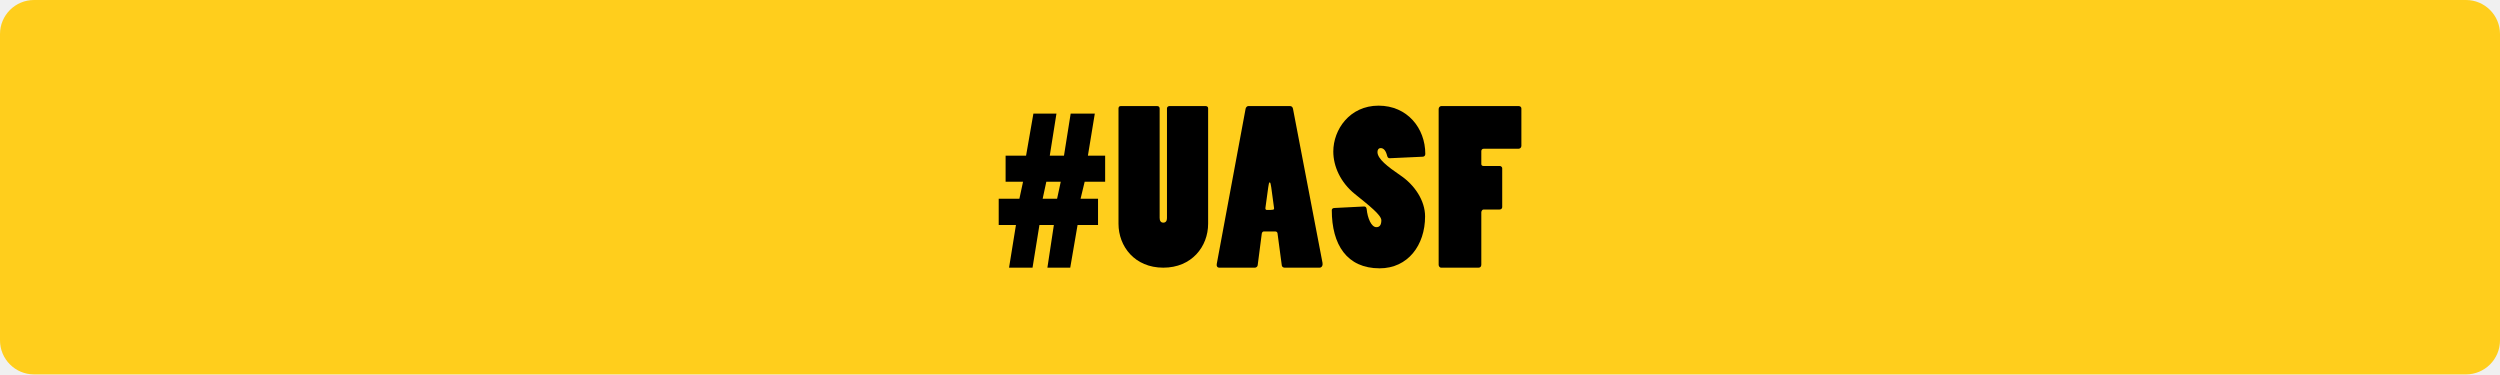
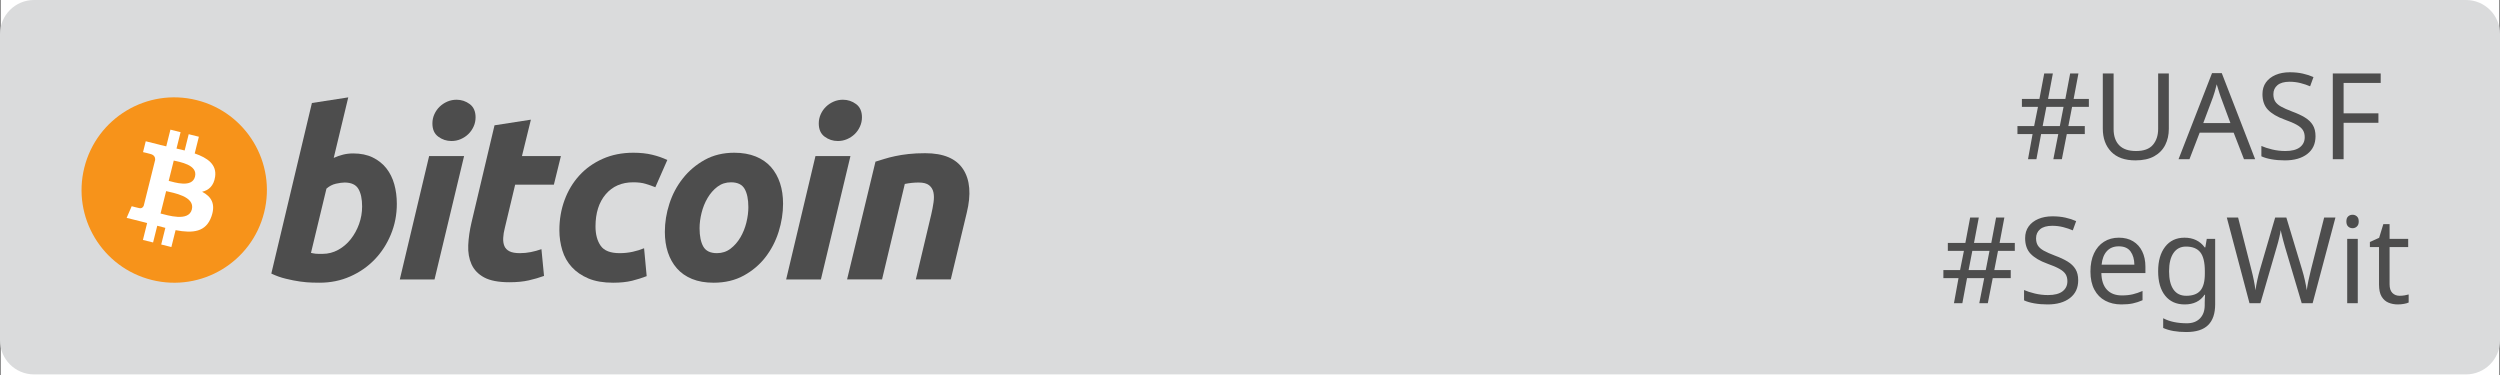
<svg xmlns="http://www.w3.org/2000/svg" version="1.1" id="Layer_1" x="0px" y="0px" width="5288.383px" height="792px" viewBox="0 0 5288.383 792" enable-background="new 0 0 5288.383 792" xml:space="preserve">
-   <path fill="#FFCE1C" d="M5288.383,720c0,39.765-32.235,72-72,72H72c-39.765,0-72-32.235-72-72V72C0,32.235,32.235,0,72,0h5144.383  c39.765,0,72,32.235,72,72V720z" />
-   <g enable-background="new    ">
-     <path d="M2134.498,566.222l14.584-90.238h-36.46v-55.602h43.752l7.748-36.003h-36.916v-55.146h43.296l15.496-88.871h48.765   l-14.128,88.871h30.08l14.128-88.871h51.044l-14.584,88.871h36.46v55.146h-43.296l-8.659,36.003h36.916v55.602h-43.296   l-15.495,90.238h-48.31l13.672-90.238h-30.535l-14.584,90.238H2134.498z M2236.13,420.382l7.748-36.003h-30.535l-7.748,36.003   H2236.13z" />
-     <path d="M2448.051,224.41c2.734,0,5.013,1.823,5.013,5.014v231.52c0,5.925,2.279,10.026,7.748,10.026   c5.469,0,7.748-4.102,7.748-9.57V228.967c0-2.278,2.279-4.558,5.013-4.558h77.022c2.278,0,5.013,1.367,5.013,4.558v244.282   c0,48.31-34.637,92.973-94.796,92.973c-60.614,0-94.796-45.119-94.796-92.973V229.423c0-3.19,1.823-5.014,4.558-5.014H2448.051z" />
-     <path d="M2729.249,224.41c3.19,0,5.47,2.734,5.925,5.925l62.438,325.861c0.911,5.013-1.367,10.026-6.381,10.026H2717.4   c-2.735,0-5.47-1.823-5.925-4.558l-9.115-68.362c-0.456-2.278-2.279-3.646-4.558-3.646h-24.61c-1.823,0-3.646,1.823-4.102,4.558   l-8.659,66.995c-0.456,3.19-3.646,5.014-5.925,5.014h-75.199c-4.102,0-6.38-3.19-5.469-7.748l61.07-328.594   c0.456-2.279,2.734-5.47,5.469-5.47H2729.249z M2689.144,396.228c-0.911-6.381-1.823-10.482-3.19-10.482s-2.278,3.19-3.19,10.482   l-5.925,43.295c-0.455,2.278,0.456,4.558,2.735,4.558c14.584,0,15.951,0,15.495-4.102L2689.144,396.228z" />
-     <path d="M2939.805,334.702c-2.735,0-4.558-1.367-5.47-5.014c-2.734-10.938-7.292-16.407-13.672-16.407   c-4.558,0-6.837,3.646-6.837,8.204c0,14.584,21.421,30.991,48.766,49.677c29.624,20.053,51.955,52.867,51.955,86.591   c0,61.07-36.46,109.836-96.163,109.836c-69.273,0-101.176-50.133-101.176-123.053c0-2.278,1.822-4.557,5.469-4.557l62.894-3.19   c3.19,0,5.013,1.823,5.469,5.925c1.823,18.229,9.57,37.827,20.509,37.827c6.381,0,10.482-4.102,10.482-14.584   c0-10.938-25.522-30.991-56.058-55.602c-30.535-24.61-45.575-58.792-45.575-89.783c0-46.486,34.638-97.074,95.708-97.074   s98.897,47.854,98.897,102.088c0,3.19-1.823,5.925-5.469,5.925L2939.805,334.702z" />
-     <path d="M3043.258,230.791c0-3.19,2.278-6.381,5.469-6.381h164.069c3.19,0,5.47,2.279,5.47,5.014v79.301   c0,3.189-2.734,5.924-5.925,5.924h-73.832c-2.734,0-5.013,1.823-5.013,5.014v27.345c0,2.279,1.367,4.103,4.558,4.103h34.637   c2.278,0,5.014,2.278,5.014,4.557v82.491c0,2.734-2.279,5.013-5.47,5.013h-34.181c-2.279,0-4.558,3.19-4.558,5.925v110.747   c0,4.103-2.279,6.381-5.925,6.381h-79.301c-2.278,0-5.013-2.734-5.013-5.925V230.791z" />
+   <rect y="-308.997" fill="#FFFFFF" stroke="#000000" stroke-width="1.824" stroke-miterlimit="10" width="5288.383" height="1427.714" />
+   <path fill="#DADBDC" d="M5288.383,720c0,39.765-32.235,72-72,72H72c-39.765,0-72-32.235-72-72V72C0,32.235,32.235,0,72,0h5144.383  c39.765,0,72,32.235,72,72V720z" />
+   <text transform="matrix(1 0 0 1 4261.277 336.7151)">
+     <tspan x="0" y="0" fill="#4D4D4D" font-family="'Ubuntu-Bold'" font-size="253.93">#UASF </tspan>
+     <tspan x="-156.676" y="304.716" fill="#4D4D4D" font-family="'Ubuntu-Bold'" font-size="253.93">#SegWit</tspan>
+   </text>
+   <g transform="translate(-289.6074,-317.5047)">
+     <path fill="#F7931A" d="M848.354,766.946c-26.19,105.048-132.586,168.979-237.646,142.783   C505.69,883.538,441.76,777.136,467.962,672.094c26.178-105.06,132.574-168.997,237.603-142.807   C810.619,555.477,874.544,661.892,848.354,766.946L848.354,766.946z" />
+     <path fill="#FFFFFF" d="M744.611,691.575c3.903-26.092-15.963-40.118-43.127-49.475l8.812-35.345l-21.514-5.362l-8.579,34.413   c-5.656-1.409-11.465-2.739-17.237-4.057l8.64-34.64l-21.502-5.362l-8.818,35.332c-4.682-1.066-9.277-2.12-13.738-3.229l0.025-0.11   l-29.671-7.409l-5.723,22.979c0,0,15.963,3.658,15.626,3.885c8.714,2.175,10.288,7.941,10.025,12.513l-10.037,40.265   c0.6,0.153,1.379,0.374,2.237,0.717c-0.717-0.178-1.483-0.374-2.273-0.564l-14.069,56.406c-1.066,2.647-3.768,6.618-9.86,5.111   c0.214,0.312-15.638-3.903-15.638-3.903l-10.681,24.628l27.998,6.979c5.209,1.305,10.313,2.672,15.338,3.958l-8.904,35.749   l21.49,5.362l8.818-35.369c5.87,1.593,11.569,3.064,17.145,4.449l-8.787,35.204l21.514,5.362l8.904-35.682   c36.687,6.943,64.274,4.142,75.886-29.039c9.357-26.717-0.466-42.128-19.768-52.178   C731.197,719.921,741.786,710.675,744.611,691.575L744.611,691.575z M695.454,760.506c-6.649,26.717-51.632,12.274-66.216,8.652   l11.814-47.361C655.636,725.436,702.403,732.643,695.454,760.506L695.454,760.506z M702.109,691.189   c-6.066,24.303-43.507,11.955-55.652,8.928l10.711-42.956C669.313,660.188,708.427,665.838,702.109,691.189z" />
+     <path fill="#4D4D4D" d="M1036.721,642.062c15.901,0,29.64,2.849,41.185,8.444c11.6,5.65,21.171,13.26,28.849,22.832   c7.574,9.621,13.211,20.865,16.851,33.752c3.615,12.923,5.429,26.815,5.429,41.687c0,22.844-4.185,44.426-12.635,64.77   c-8.45,20.375-19.915,38.047-34.499,53.121c-14.572,15.056-31.779,26.925-51.62,35.694c-19.811,8.775-41.35,13.162-64.476,13.162   c-2.99,0-8.248-0.086-15.675-0.239c-7.427-0.153-15.963-0.919-25.522-2.212c-9.621-1.342-19.793-3.327-30.535-5.987   c-10.736-2.61-20.932-6.269-30.535-10.914L949.4,535.397l76.903-11.918L995.56,651.506c6.581-2.966,13.211-5.264,19.829-6.937   C1022.013,642.921,1029.122,642.063,1036.721,642.062L1036.721,642.062z M972.214,854.517c11.581,0,22.495-2.849,32.747-8.444   c10.282-5.601,19.155-13.162,26.588-22.581c7.433-9.461,13.316-20.117,17.605-32.024c4.289-11.906,6.458-24.327,6.458-37.251   c0-15.877-2.653-28.261-7.942-37.214c-5.288-8.916-15.074-13.401-29.284-13.401c-4.657,0-10.656,0.888-18.095,2.476   c-7.464,1.685-14.143,5.184-20.13,10.448l-32.734,135.962c1.973,0.349,3.719,0.68,5.209,0.993c1.458,0.337,3.07,0.576,4.675,0.742   c1.697,0.19,3.64,0.288,5.987,0.288C965.645,854.511,968.58,854.517,972.214,854.517L972.214,854.517z" />
+     <path fill="#4D4D4D" d="M1208.787,908.619h-73.453l62.031-261.023h73.956L1208.787,908.619z M1244.531,615.793   c-10.252,0-19.547-3.052-27.796-9.167c-8.315-6.079-12.433-15.436-12.433-28.047c0-6.937,1.409-13.444,4.204-19.584   c2.837-6.128,6.544-11.404,11.189-15.889c4.639-4.449,10.013-8.003,16.116-10.681c6.14-2.635,12.672-3.952,19.633-3.952   c10.245,0,19.492,3.052,27.771,9.167c8.248,6.146,12.396,15.503,12.396,28.047c0,6.961-1.403,13.493-4.222,19.621   c-2.8,6.128-6.508,11.404-11.152,15.889c-4.602,4.455-10.025,7.997-16.116,10.65   C1257.975,614.524,1251.467,615.793,1244.531,615.793L1244.531,615.793z" />
+     <path fill="#4D4D4D" d="M1335.693,582.562l76.934-11.918l-18.892,76.94h82.394l-14.878,60.53h-81.897l-21.815,91.303   c-2.01,7.611-3.15,14.719-3.468,21.325c-0.361,6.636,0.478,12.335,2.463,17.133c1.973,4.81,5.521,8.518,10.668,11.14   c5.123,2.666,12.458,4.008,22.078,4.008c7.923,0,15.644-0.754,23.108-2.249c7.421-1.471,14.939-3.517,22.55-6.195l5.478,56.596   c-9.927,3.64-20.675,6.771-32.256,9.406c-11.6,2.672-25.332,3.958-41.203,3.958c-22.82,0-40.51-3.389-53.115-10.135   c-12.586-6.796-21.484-16.079-26.809-27.832c-5.251-11.71-7.598-25.21-6.943-40.419c0.68-15.246,2.978-31.27,6.943-48.146   L1335.693,582.562L1335.693,582.562z" />
+     <path fill="#4D4D4D" d="M1472.893,804.386c0-22.483,3.64-43.685,10.914-63.532c7.261-19.866,17.721-37.238,31.294-52.147   c13.524-14.835,30.001-26.588,49.396-35.216c19.302-8.579,40.915-12.905,64.733-12.905c14.909,0,28.224,1.409,39.941,4.234   c11.765,2.849,22.409,6.532,32.036,11.153l-25.332,57.601c-6.618-2.684-13.487-5.049-20.589-7.194   c-7.108-2.188-15.785-3.242-26.049-3.242c-24.517,0-43.899,8.45-58.324,25.295c-14.37,16.857-21.606,39.549-21.606,68.012   c0,16.87,3.64,30.51,10.944,40.946c7.267,10.436,20.693,15.626,40.186,15.626c9.621,0,18.904-1.005,27.796-2.966   c8.959-1.985,16.87-4.485,23.837-7.439l5.484,59.047c-9.29,3.603-19.535,6.857-30.774,9.706   c-11.263,2.751-24.67,4.179-40.216,4.179c-20.522,0-37.894-3.003-52.104-8.916c-14.216-6.005-25.963-13.977-35.216-24.076   c-9.302-10.123-15.981-21.943-20.111-35.51C1475.001,833.487,1472.893,819.246,1472.893,804.386L1472.893,804.386z" />
+     <path fill="#4D4D4D" d="M1799.195,915.544c-17.531,0-32.759-2.672-45.676-7.96c-12.88-5.288-23.549-12.709-31.987-22.33   c-8.45-9.572-14.774-20.914-19.106-33.984c-4.332-13.064-6.416-27.532-6.416-43.384c0-19.884,3.193-39.763,9.645-59.586   c6.422-19.866,15.95-37.716,28.561-53.581c12.513-15.889,27.949-28.88,46.124-39.009c18.156-10.062,39.04-15.123,62.497-15.123   c17.213,0,32.361,2.678,45.456,7.966c13.034,5.276,23.77,12.758,32.256,22.33c8.395,9.621,14.774,20.914,19.064,34.003   c4.32,13.04,6.452,27.544,6.452,43.409c0,19.823-3.15,39.702-9.4,59.586c-6.256,19.786-15.54,37.679-27.795,53.581   c-12.231,15.865-27.526,28.849-45.897,38.936C1844.626,910.482,1823.351,915.544,1799.195,915.544L1799.195,915.544z    M1835.907,703.144c-10.889,0-20.516,3.162-28.757,9.406c-8.272,6.318-15.221,14.259-20.822,23.837   c-5.662,9.621-9.859,20.111-12.697,31.515c-2.813,11.428-4.191,22.231-4.191,32.495c0,16.563,2.672,29.462,7.923,38.746   c5.325,9.234,14.89,13.879,28.794,13.879c10.926,0,20.503-3.137,28.794-9.449c8.223-6.269,15.178-14.216,20.822-23.812   c5.625-9.572,9.86-20.093,12.697-31.515c2.776-11.392,4.192-22.256,4.192-32.501c0-16.521-2.66-29.45-7.96-38.721   C1859.407,707.789,1849.799,703.144,1835.907,703.144L1835.907,703.144z" />
+     <path fill="#4D4D4D" d="M2026.106,908.619h-73.515l62.031-261.023h73.993L2026.106,908.619z M2061.794,615.793   c-10.246,0-19.535-3.052-27.771-9.167c-8.272-6.079-12.427-15.436-12.427-28.047c0-6.937,1.428-13.444,4.228-19.584   c2.8-6.128,6.532-11.404,11.177-15.889c4.614-4.449,10.037-8.003,16.128-10.681c6.103-2.635,12.635-3.952,19.572-3.952   c10.27,0,19.547,3.052,27.808,9.167c8.266,6.146,12.439,15.503,12.439,28.047c0,6.961-1.483,13.493-4.259,19.621   s-6.508,11.404-11.134,15.889c-4.657,4.455-10.012,7.997-16.116,10.65C2075.287,614.524,2068.767,615.793,2061.794,615.793z" />
+     <path fill="#4D4D4D" d="M2141.552,659.465c5.576-1.63,11.802-3.591,18.573-5.723c6.796-2.132,14.388-4.118,22.869-5.907   c8.389-1.844,17.856-3.34,28.267-4.498c10.411-1.183,22.274-1.759,35.455-1.759c38.74,0,65.444,11.281,80.188,33.776   c14.731,22.495,17.28,53.281,7.721,92.302l-33.788,140.938H2226.9l32.747-137.972c1.998-8.616,3.566-16.943,4.724-25.081   c1.17-8.064,1.103-15.172-0.264-21.325c-1.305-6.079-4.382-11.054-9.155-14.909c-4.847-3.793-12.17-5.699-22.103-5.699   c-9.577,0-19.321,1.029-29.266,3.015l-48.146,201.964h-73.968L2141.552,659.465z" />
  </g>
</svg>
